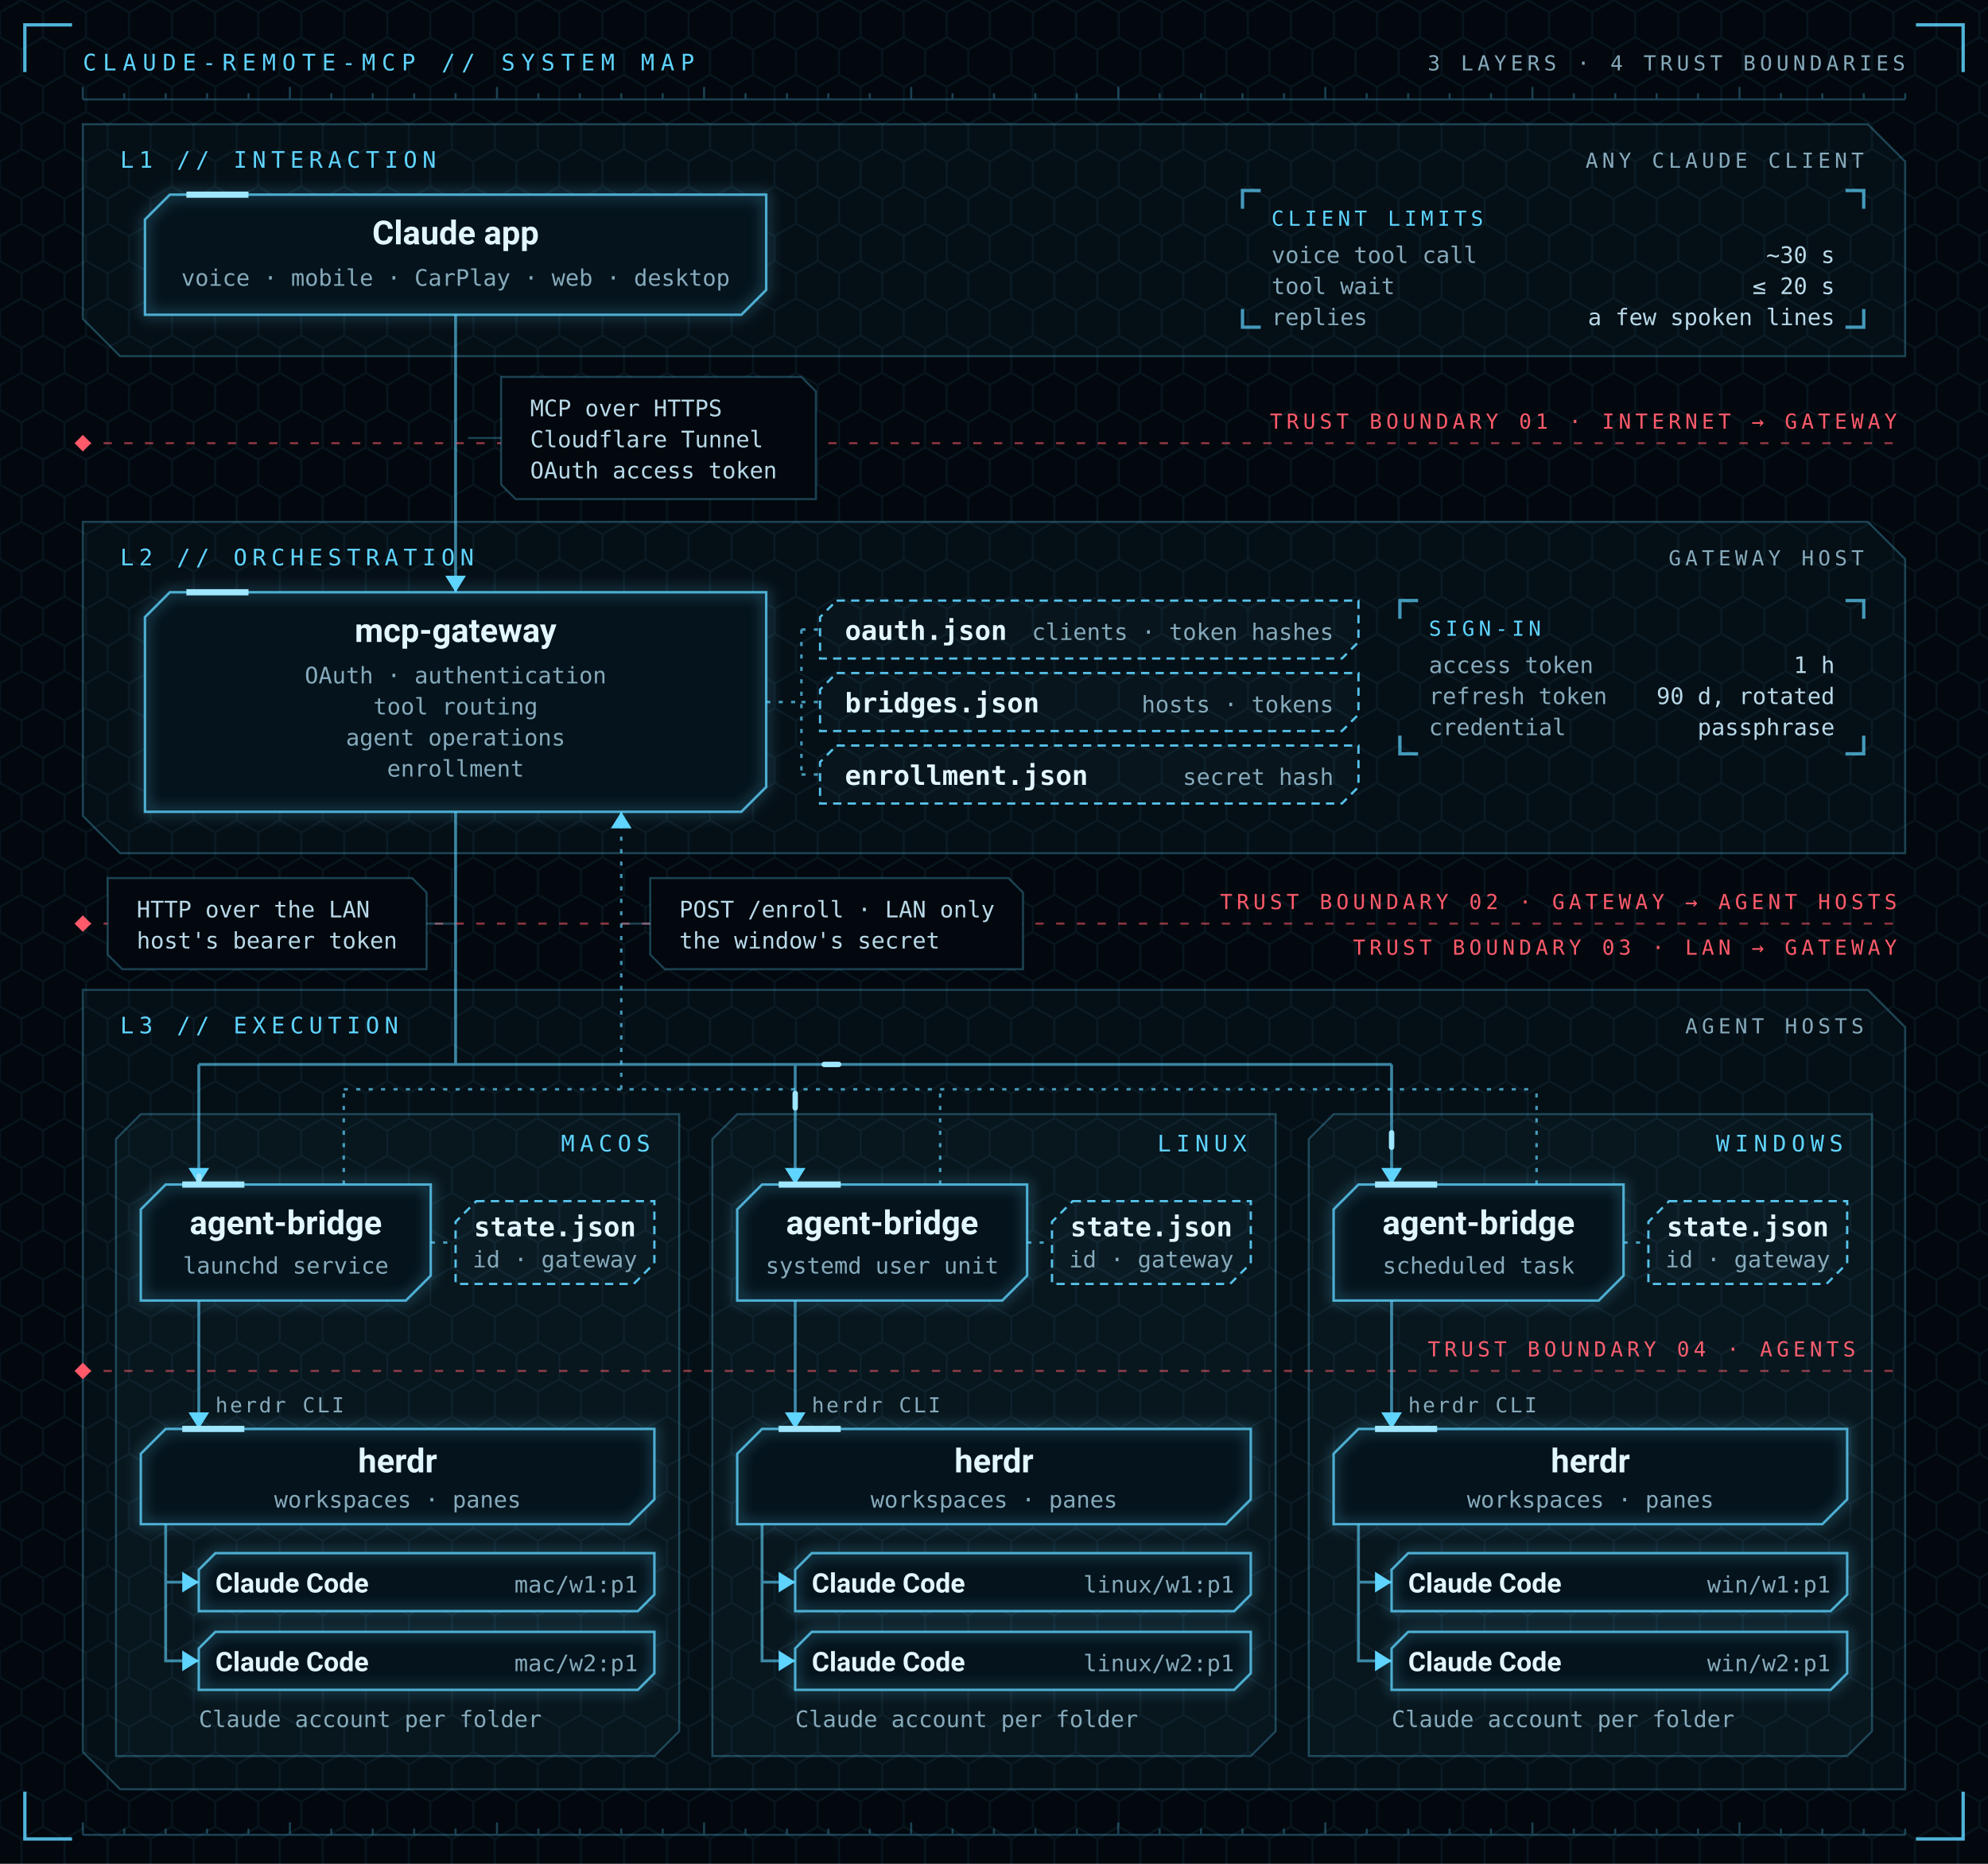
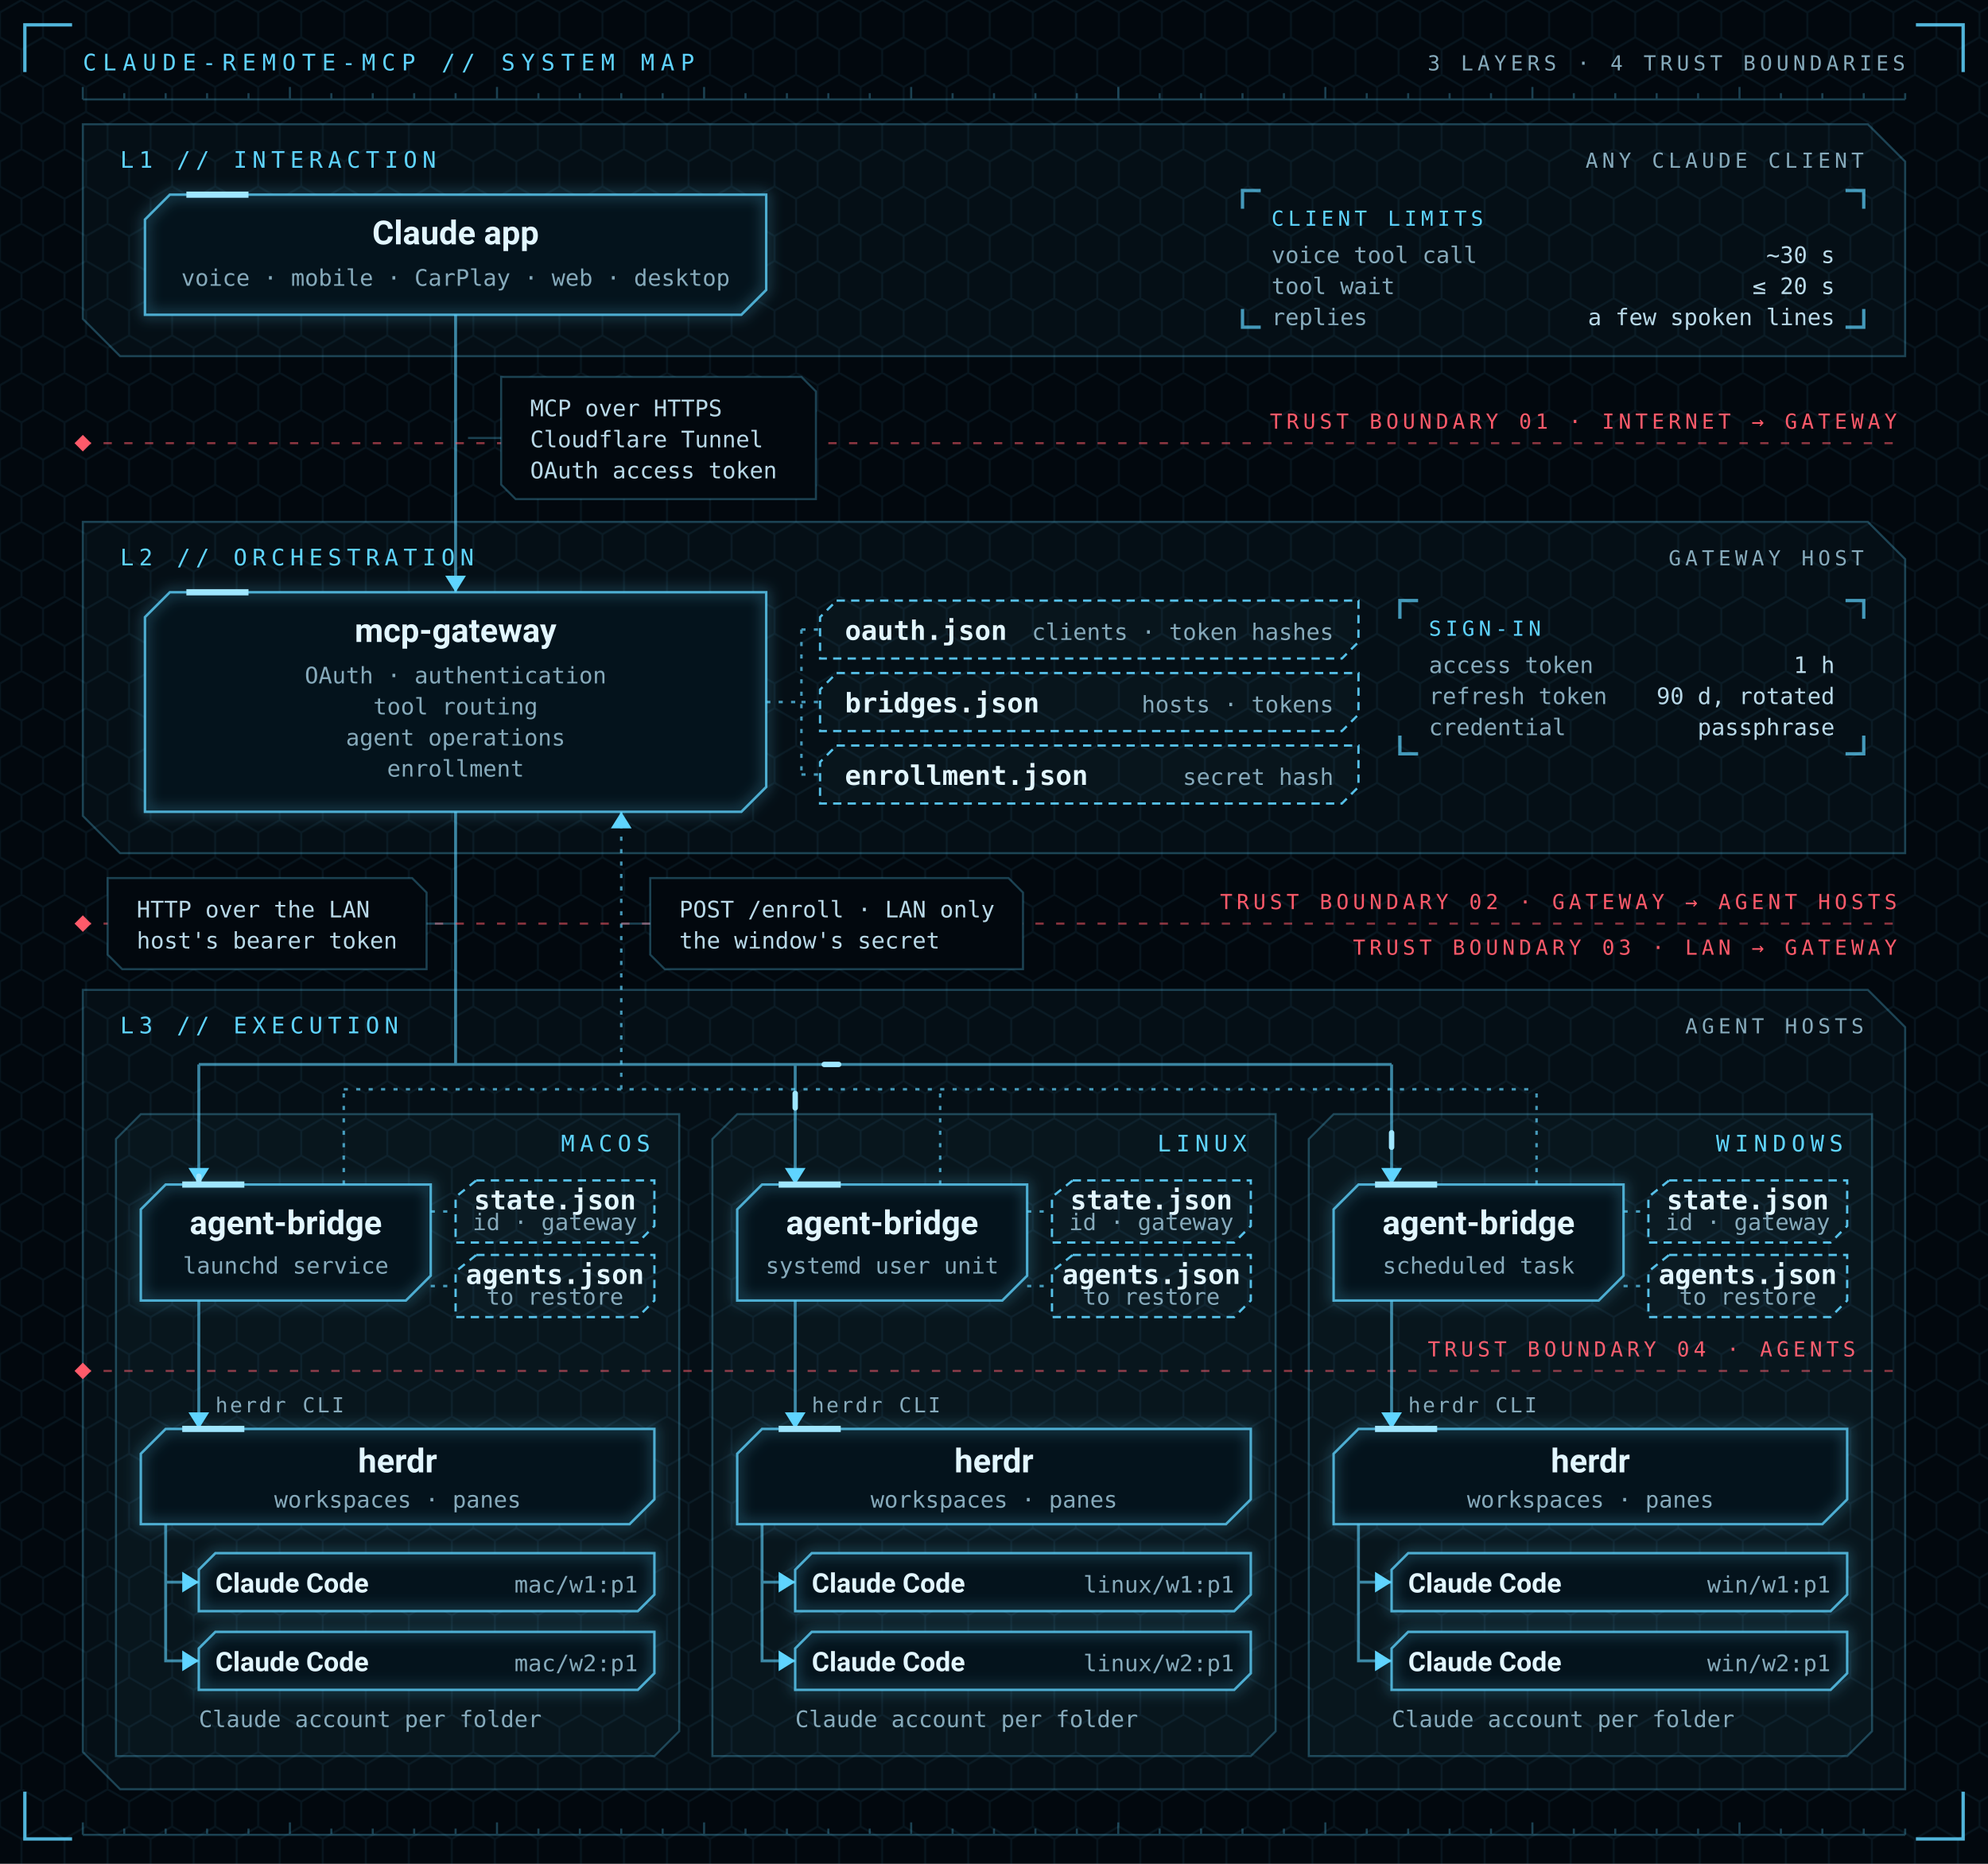
<svg xmlns="http://www.w3.org/2000/svg" width="960" height="900" viewBox="0 0 960 900" role="img" aria-labelledby="title desc">
  <style>
    .sans { font-family: -apple-system, BlinkMacSystemFont, 'Segoe UI', Roboto, 'Helvetica Neue', sans-serif; }
    .mono { font-family: ui-monospace, 'SF Mono', 'JetBrains Mono', Menlo, Consolas, monospace; }
    .bg { fill: #02080e; }
    .frame, .bracket { fill: none; stroke: #5fd4ff; stroke-width: 1.6; stroke-linecap: square; }
    .frame { opacity: 0.85; }
    .bracket { opacity: 0.7; }
    .ruler { fill: none; stroke: rgba(95,212,255,0.28); stroke-width: 1; }
    .head-l { fill: #5fd4ff; font-size: 11px; letter-spacing: 3px; }
    .head-r { fill: #86aabb; font-size: 10px; letter-spacing: 2px; }
    .panel { fill: rgba(95,212,255,0.035); stroke: rgba(95,212,255,0.28); stroke-width: 1; }
    .label { fill: #5fd4ff; font-size: 11px; letter-spacing: 2.5px; }
    .tag { fill: #86aabb; font-size: 10px; letter-spacing: 2px; }
    .node { fill: #04131c; }
    .edge { fill: none; stroke: #5fd4ff; stroke-width: 1.2; opacity: 0.8; filter: url(#glow); }
    .accent { fill: none; stroke: #9fe6ff; stroke-width: 3; }
    .title { fill: #e2f6ff; font-size: 16px; font-weight: 600; }
    .sub { fill: #86aabb; font-size: 11px; }
    .sessiontitle { fill: #e2f6ff; font-size: 13px; font-weight: 600; }
    .store { fill: rgba(95,212,255,0.035); stroke: #5fd4ff; stroke-width: 1.1; stroke-dasharray: 4 3; opacity: 0.9; }
    .storetitle { fill: #e2f6ff; font-size: 13px; font-weight: 600; }
    .rotitle { fill: #5fd4ff; font-size: 10px; letter-spacing: 2px; }
    .rokey { fill: #86aabb; font-size: 11px; }
    .roval { fill: #b9d9e8; font-size: 11px; }
    .wire { fill: none; stroke: #5fd4ff; stroke-width: 1.4; opacity: 0.6; }
    .dotted { fill: none; stroke: #5fd4ff; stroke-width: 1.2; stroke-dasharray: 2 4; opacity: 0.7; }
    .head { fill: #5fd4ff; }
    .wiretag { fill: #02080e; stroke: rgba(95,212,255,0.28); stroke-width: 1; }
    .wirestub { fill: none; stroke: rgba(95,212,255,0.28); stroke-width: 1; }
    .wiretext { fill: #b9d9e8; font-size: 11px; }
    .wirelabel { fill: #86aabb; font-size: 10px; letter-spacing: 1px; }
    .boundary { fill: none; stroke: #ff5a6a; stroke-width: 1; stroke-dasharray: 4 6; opacity: 0.55; }
    .bdiamond { fill: #ff5a6a; }
    .btext { fill: #ff5a6a; font-size: 10px; letter-spacing: 2px; }
    .spark { fill: none; stroke: #9fe6ff; stroke-width: 2.6; stroke-linecap: round; stroke-dasharray: 7 300; stroke-dashoffset: 7; }
    .s1 { animation: s1 5.6s ease-in-out infinite; }
    .s2 { animation: s2 5.6s ease-in-out infinite; }
    .s3 { animation: s3 5.6s ease-in-out infinite; }
    .s4 { animation: s4 5.6s ease-in-out infinite; }
    @keyframes s1 { 0% { stroke-dashoffset: 7; } 24%, 100% { stroke-dashoffset: -100; } }
    @keyframes s2 { 0%, 26% { stroke-dashoffset: 7; } 50%, 100% { stroke-dashoffset: -100; } }
    @keyframes s3 { 0%, 52% { stroke-dashoffset: 7; } 66%, 100% { stroke-dashoffset: -100; } }
    @keyframes s4 { 0%, 68% { stroke-dashoffset: 7; } 82%, 100% { stroke-dashoffset: -100; } }
    @media (prefers-reduced-motion: reduce) { .spark { animation: none; opacity: 0; } }
  </style>
  <defs>
    <pattern id="hex" width="20.78" height="36" patternUnits="userSpaceOnUse">
      <path d="M0 6L10.39 0L20.78 6V18L10.39 24L0 18Z M10.39 24V36" fill="none" stroke="#5fd4ff" stroke-opacity="0.07" stroke-width="1" />
    </pattern>
    <filter id="glow" x="-20%" y="-40%" width="140%" height="180%">
      <feGaussianBlur stdDeviation="3.2" result="b" />
      <feMerge>
        <feMergeNode in="b" />
        <feMergeNode in="SourceGraphic" />
      </feMerge>
    </filter>
  </defs>
  <rect class="bg" width="960" height="900" />
  <rect width="960" height="900" fill="url(#hex)" />
  <path class="frame" d="M12,34 V12 H34" />
  <path class="frame" d="M926,12 H948 V34" />
  <path class="frame" d="M948,866 V888 H926" />
  <path class="frame" d="M34,888 H12 V866" />
  <text class="mono head-l" x="40" y="34">CLAUDE-REMOTE-MCP // SYSTEM MAP</text>
  <text class="mono head-r" x="920" y="34" text-anchor="end">3 LAYERS · 4 TRUST BOUNDARIES</text>
  <path class="ruler" d="M40,48 H920 M40,48 V42 M60,48 V45 M80,48 V45 M100,48 V45 M120,48 V45 M140,48 V42 M160,48 V45 M180,48 V45 M200,48 V45 M220,48 V45 M240,48 V42 M260,48 V45 M280,48 V45 M300,48 V45 M320,48 V45 M340,48 V42 M360,48 V45 M380,48 V45 M400,48 V45 M420,48 V45 M440,48 V42 M460,48 V45 M480,48 V45 M500,48 V45 M520,48 V45 M540,48 V42 M560,48 V45 M580,48 V45 M600,48 V45 M620,48 V45 M640,48 V42 M660,48 V45 M680,48 V45 M700,48 V45 M720,48 V45 M740,48 V42 M760,48 V45 M780,48 V45 M800,48 V45 M820,48 V45 M840,48 V42 M860,48 V45 M880,48 V45 M900,48 V45 M920,48 V45 " />
  <path class="panel" d="M40,60 H902 L920,78 V172 H58 L40,154 V60 Z" />
  <text class="mono label" x="58" y="81">L1 // INTERACTION</text>
  <text class="mono tag" x="900" y="81" text-anchor="end">ANY CLAUDE CLIENT</text>
  <path class="node" d="M82,94 H370 V140 L358,152 H70 V106 Z" />
  <path class="edge" d="M82,94 H370 V140 L358,152 H70 V106 Z" />
  <path class="accent" d="M90,94 H120" />
  <text class="sans title" x="220" y="118" text-anchor="middle">Claude app</text>
  <text class="mono sub" x="220" y="138" text-anchor="middle">voice · mobile · CarPlay · web · desktop</text>
  <path class="bracket" d="M600,100 V92 H608" />
  <path class="bracket" d="M892,92 H900 V100" />
  <path class="bracket" d="M900,150 V158 H892" />
  <path class="bracket" d="M608,158 H600 V150" />
  <text class="mono rotitle" x="614" y="109">CLIENT LIMITS</text>
  <text class="mono rokey" x="614" y="127">voice tool call</text>
  <text class="mono roval" x="886" y="127" text-anchor="end">~30 s</text>
  <text class="mono rokey" x="614" y="142">tool wait</text>
  <text class="mono roval" x="886" y="142" text-anchor="end">≤ 20 s</text>
  <text class="mono rokey" x="614" y="157">replies</text>
  <text class="mono roval" x="886" y="157" text-anchor="end">a few spoken lines</text>
  <path class="wire" d="M220,152 V286" />
  <path class="head" d="M215,278 L220,286 L225,278 Z" />
  <path class="boundary" d="M40,214 H920" />
  <path class="bdiamond" d="M40,210 L44,214 L40,218 L36,214 Z" />
  <text class="mono btext" x="916" y="207" text-anchor="end">TRUST BOUNDARY 01 · INTERNET → GATEWAY</text>
  <path class="wiretag" d="M242,182 H387 L394,189 V241 H249 L242,234 V182 Z" />
  <path class="wirestub" d="M226,211.5 H242" />
  <text class="mono wiretext" x="256" y="201">MCP over HTTPS</text>
  <text class="mono wiretext" x="256" y="216">Cloudflare Tunnel</text>
  <text class="mono wiretext" x="256" y="231">OAuth access token</text>
  <path class="panel" d="M40,252 H902 L920,270 V412 H58 L40,394 V252 Z" />
  <text class="mono label" x="58" y="273">L2 // ORCHESTRATION</text>
  <text class="mono tag" x="900" y="273" text-anchor="end">GATEWAY HOST</text>
  <path class="node" d="M82,286 H370 V380 L358,392 H70 V298 Z" />
  <path class="edge" d="M82,286 H370 V380 L358,392 H70 V298 Z" />
  <path class="accent" d="M90,286 H120" />
  <text class="sans title" x="220" y="310" text-anchor="middle">mcp-gateway</text>
  <text class="mono sub" x="220" y="330" text-anchor="middle">OAuth · authentication</text>
  <text class="mono sub" x="220" y="345" text-anchor="middle">tool routing</text>
  <text class="mono sub" x="220" y="360" text-anchor="middle">agent operations</text>
  <text class="mono sub" x="220" y="375" text-anchor="middle">enrollment</text>
  <path class="store" d="M404,290 H656 V310 L648,318 H396 V298 Z" />
  <text class="mono storetitle" x="408" y="309">oauth.json</text>
  <text class="mono sub" x="644" y="309" text-anchor="end">clients · token hashes</text>
  <path class="store" d="M404,325 H656 V345 L648,353 H396 V333 Z" />
  <text class="mono storetitle" x="408" y="344">bridges.json</text>
  <text class="mono sub" x="644" y="344" text-anchor="end">hosts · tokens</text>
  <path class="store" d="M404,360 H656 V380 L648,388 H396 V368 Z" />
  <text class="mono storetitle" x="408" y="379">enrollment.json</text>
  <text class="mono sub" x="644" y="379" text-anchor="end">secret hash</text>
  <path class="dotted" d="M370,339 H387 M387,304 V374 M387,304 H396 M387,339 H396 M387,374 H396" />
  <path class="bracket" d="M676,298 V290 H684" />
  <path class="bracket" d="M892,290 H900 V298" />
  <path class="bracket" d="M900,356 V364 H892" />
  <path class="bracket" d="M684,364 H676 V356" />
  <text class="mono rotitle" x="690" y="307">SIGN-IN</text>
  <text class="mono rokey" x="690" y="325">access token</text>
  <text class="mono roval" x="886" y="325" text-anchor="end">1 h</text>
  <text class="mono rokey" x="690" y="340">refresh token</text>
  <text class="mono roval" x="886" y="340" text-anchor="end">90 d, rotated</text>
  <text class="mono rokey" x="690" y="355">credential</text>
  <text class="mono roval" x="886" y="355" text-anchor="end">passphrase</text>
  <path class="dotted" d="M300,526 V392 M166,526 H742 M166,572 V526 M454,572 V526 M742,572 V526" />
  <path class="head" d="M295,400 L300,392 L305,400 Z" />
  <path class="wire" d="M220,392 V514 M96,514 H672 M96,514 V572 M384,514 V572 M672,514 V572" />
  <path class="head" d="M91,564 L96,572 L101,564 Z" />
  <path class="head" d="M379,564 L384,572 L389,564 Z" />
  <path class="head" d="M667,564 L672,572 L677,564 Z" />
  <path class="boundary" d="M40,446 H920" />
  <path class="bdiamond" d="M40,442 L44,446 L40,450 L36,446 Z" />
  <text class="mono btext" x="916" y="439" text-anchor="end">TRUST BOUNDARY 02 · GATEWAY → AGENT HOSTS</text>
  <text class="mono btext" x="916" y="461" text-anchor="end">TRUST BOUNDARY 03 · LAN → GATEWAY</text>
  <path class="wiretag" d="M52,424 H199 L206,431 V468 H59 L52,461 V424 Z" />
  <path class="wirestub" d="M220,446 H206" />
  <text class="mono wiretext" x="66" y="443">HTTP over the LAN</text>
  <text class="mono wiretext" x="66" y="458">host's bearer token</text>
  <path class="wiretag" d="M314,424 H487 L494,431 V468 H321 L314,461 V424 Z" />
  <path class="wirestub" d="M300,446 H314" />
  <text class="mono wiretext" x="328" y="443">POST /enroll · LAN only</text>
  <text class="mono wiretext" x="328" y="458">the window's secret</text>
  <path class="panel" d="M40,478 H902 L920,496 V864 H58 L40,846 V478 Z" />
  <text class="mono label" x="58" y="499">L3 // EXECUTION</text>
  <text class="mono tag" x="900" y="499" text-anchor="end">AGENT HOSTS</text>
  <path class="boundary" d="M40,662 H920" />
  <path class="bdiamond" d="M40,658 L44,662 L40,666 L36,662 Z" />
  <text class="mono btext" x="896" y="655" text-anchor="end">TRUST BOUNDARY 04 · AGENTS</text>
  <path class="panel" d="M68,538 H328 V836 L316,848 H56 V550 Z" />
  <text class="mono label" x="314" y="556" text-anchor="end">MACOS</text>
  <path class="node" d="M80,572 H208 V616 L196,628 H68 V584 Z" />
  <path class="edge" d="M80,572 H208 V616 L196,628 H68 V584 Z" />
  <path class="accent" d="M88,572 H118" />
  <text class="sans title" x="138" y="596" text-anchor="middle">agent-bridge</text>
  <text class="mono sub" x="138" y="615" text-anchor="middle">launchd service</text>
-   <path class="store" d="M230,580 H316 V610 L306,620 H220 V590 Z" />
-   <text class="mono storetitle" x="268" y="597" text-anchor="middle">state.json</text>
-   <text class="mono sub" x="268" y="612" text-anchor="middle">id · gateway</text>
-   <path class="dotted" d="M208,600 H220" />
+   <path class="store" d="M230,570 H316 V592 L308,600 H220 V578 Z" />
+   <text class="mono storetitle" x="268" y="584" text-anchor="middle">state.json</text>
+   <text class="mono sub" x="268" y="594" text-anchor="middle">id · gateway</text>
+   <path class="store" d="M230,606 H316 V628 L308,636 H220 V614 Z" />
+   <text class="mono storetitle" x="268" y="620" text-anchor="middle">agents.json</text>
+   <text class="mono sub" x="268" y="630" text-anchor="middle">to restore</text>
+   <path class="dotted" d="M208,585 H220 M208,621 H220" />
  <path class="wire" d="M96,628 V690" />
  <path class="head" d="M91,682 L96,690 L101,682 Z" />
  <text class="mono wirelabel" x="104" y="682">herdr CLI</text>
  <path class="node" d="M80,690 H316 V724 L304,736 H68 V702 Z" />
  <path class="edge" d="M80,690 H316 V724 L304,736 H68 V702 Z" />
  <path class="accent" d="M88,690 H118" />
  <text class="sans title" x="192" y="711" text-anchor="middle">herdr</text>
  <text class="mono sub" x="192" y="728" text-anchor="middle">workspaces · panes</text>
  <path class="wire" d="M80,736 V802 H96 M80,764 H96" />
  <path class="head" d="M88,759 L96,764 L88,769 Z" />
  <path class="head" d="M88,797 L96,802 L88,807 Z" />
  <path class="node" d="M104,750 H316 V770 L308,778 H96 V758 Z" />
  <path class="edge" d="M104,750 H316 V770 L308,778 H96 V758 Z" />
  <text class="sans sessiontitle" x="104" y="769">Claude Code</text>
  <text class="mono sub" x="308" y="769" text-anchor="end">mac/w1:p1</text>
  <path class="node" d="M104,788 H316 V808 L308,816 H96 V796 Z" />
  <path class="edge" d="M104,788 H316 V808 L308,816 H96 V796 Z" />
  <text class="sans sessiontitle" x="104" y="807">Claude Code</text>
  <text class="mono sub" x="308" y="807" text-anchor="end">mac/w2:p1</text>
  <text class="mono sub" x="96" y="834">Claude account per folder</text>
  <path class="panel" d="M356,538 H616 V836 L604,848 H344 V550 Z" />
  <text class="mono label" x="602" y="556" text-anchor="end">LINUX</text>
  <path class="node" d="M368,572 H496 V616 L484,628 H356 V584 Z" />
  <path class="edge" d="M368,572 H496 V616 L484,628 H356 V584 Z" />
  <path class="accent" d="M376,572 H406" />
  <text class="sans title" x="426" y="596" text-anchor="middle">agent-bridge</text>
  <text class="mono sub" x="426" y="615" text-anchor="middle">systemd user unit</text>
-   <path class="store" d="M518,580 H604 V610 L594,620 H508 V590 Z" />
-   <text class="mono storetitle" x="556" y="597" text-anchor="middle">state.json</text>
-   <text class="mono sub" x="556" y="612" text-anchor="middle">id · gateway</text>
-   <path class="dotted" d="M496,600 H508" />
+   <path class="store" d="M518,570 H604 V592 L596,600 H508 V578 Z" />
+   <text class="mono storetitle" x="556" y="584" text-anchor="middle">state.json</text>
+   <text class="mono sub" x="556" y="594" text-anchor="middle">id · gateway</text>
+   <path class="store" d="M518,606 H604 V628 L596,636 H508 V614 Z" />
+   <text class="mono storetitle" x="556" y="620" text-anchor="middle">agents.json</text>
+   <text class="mono sub" x="556" y="630" text-anchor="middle">to restore</text>
+   <path class="dotted" d="M496,585 H508 M496,621 H508" />
  <path class="wire" d="M384,628 V690" />
  <path class="head" d="M379,682 L384,690 L389,682 Z" />
  <text class="mono wirelabel" x="392" y="682">herdr CLI</text>
  <path class="node" d="M368,690 H604 V724 L592,736 H356 V702 Z" />
  <path class="edge" d="M368,690 H604 V724 L592,736 H356 V702 Z" />
  <path class="accent" d="M376,690 H406" />
  <text class="sans title" x="480" y="711" text-anchor="middle">herdr</text>
  <text class="mono sub" x="480" y="728" text-anchor="middle">workspaces · panes</text>
  <path class="wire" d="M368,736 V802 H384 M368,764 H384" />
  <path class="head" d="M376,759 L384,764 L376,769 Z" />
  <path class="head" d="M376,797 L384,802 L376,807 Z" />
  <path class="node" d="M392,750 H604 V770 L596,778 H384 V758 Z" />
  <path class="edge" d="M392,750 H604 V770 L596,778 H384 V758 Z" />
  <text class="sans sessiontitle" x="392" y="769">Claude Code</text>
  <text class="mono sub" x="596" y="769" text-anchor="end">linux/w1:p1</text>
  <path class="node" d="M392,788 H604 V808 L596,816 H384 V796 Z" />
  <path class="edge" d="M392,788 H604 V808 L596,816 H384 V796 Z" />
  <text class="sans sessiontitle" x="392" y="807">Claude Code</text>
  <text class="mono sub" x="596" y="807" text-anchor="end">linux/w2:p1</text>
  <text class="mono sub" x="384" y="834">Claude account per folder</text>
  <path class="panel" d="M644,538 H904 V836 L892,848 H632 V550 Z" />
  <text class="mono label" x="890" y="556" text-anchor="end">WINDOWS</text>
  <path class="node" d="M656,572 H784 V616 L772,628 H644 V584 Z" />
  <path class="edge" d="M656,572 H784 V616 L772,628 H644 V584 Z" />
  <path class="accent" d="M664,572 H694" />
  <text class="sans title" x="714" y="596" text-anchor="middle">agent-bridge</text>
  <text class="mono sub" x="714" y="615" text-anchor="middle">scheduled task</text>
-   <path class="store" d="M806,580 H892 V610 L882,620 H796 V590 Z" />
-   <text class="mono storetitle" x="844" y="597" text-anchor="middle">state.json</text>
-   <text class="mono sub" x="844" y="612" text-anchor="middle">id · gateway</text>
-   <path class="dotted" d="M784,600 H796" />
+   <path class="store" d="M806,570 H892 V592 L884,600 H796 V578 Z" />
+   <text class="mono storetitle" x="844" y="584" text-anchor="middle">state.json</text>
+   <text class="mono sub" x="844" y="594" text-anchor="middle">id · gateway</text>
+   <path class="store" d="M806,606 H892 V628 L884,636 H796 V614 Z" />
+   <text class="mono storetitle" x="844" y="620" text-anchor="middle">agents.json</text>
+   <text class="mono sub" x="844" y="630" text-anchor="middle">to restore</text>
+   <path class="dotted" d="M784,585 H796 M784,621 H796" />
  <path class="wire" d="M672,628 V690" />
  <path class="head" d="M667,682 L672,690 L677,682 Z" />
  <text class="mono wirelabel" x="680" y="682">herdr CLI</text>
  <path class="node" d="M656,690 H892 V724 L880,736 H644 V702 Z" />
  <path class="edge" d="M656,690 H892 V724 L880,736 H644 V702 Z" />
  <path class="accent" d="M664,690 H694" />
  <text class="sans title" x="768" y="711" text-anchor="middle">herdr</text>
  <text class="mono sub" x="768" y="728" text-anchor="middle">workspaces · panes</text>
  <path class="wire" d="M656,736 V802 H672 M656,764 H672" />
  <path class="head" d="M664,759 L672,764 L664,769 Z" />
  <path class="head" d="M664,797 L672,802 L664,807 Z" />
  <path class="node" d="M680,750 H892 V770 L884,778 H672 V758 Z" />
  <path class="edge" d="M680,750 H892 V770 L884,778 H672 V758 Z" />
  <text class="sans sessiontitle" x="680" y="769">Claude Code</text>
  <text class="mono sub" x="884" y="769" text-anchor="end">win/w1:p1</text>
  <path class="node" d="M680,788 H892 V808 L884,816 H672 V796 Z" />
  <path class="edge" d="M680,788 H892 V808 L884,816 H672 V796 Z" />
  <text class="sans sessiontitle" x="680" y="807">Claude Code</text>
  <text class="mono sub" x="884" y="807" text-anchor="end">win/w2:p1</text>
  <text class="mono sub" x="672" y="834">Claude account per folder</text>
  <path class="ruler" d="M40,886 H920 M40,886 V880 M60,886 V883 M80,886 V883 M100,886 V883 M120,886 V883 M140,886 V880 M160,886 V883 M180,886 V883 M200,886 V883 M220,886 V883 M240,886 V880 M260,886 V883 M280,886 V883 M300,886 V883 M320,886 V883 M340,886 V880 M360,886 V883 M380,886 V883 M400,886 V883 M420,886 V883 M440,886 V880 M460,886 V883 M480,886 V883 M500,886 V883 M520,886 V883 M540,886 V880 M560,886 V883 M580,886 V883 M600,886 V883 M620,886 V883 M640,886 V880 M660,886 V883 M680,886 V883 M700,886 V883 M720,886 V883 M740,886 V880 M760,886 V883 M780,886 V883 M800,886 V883 M820,886 V883 M840,886 V880 M860,886 V883 M880,886 V883 M900,886 V883 M920,886 V883 " />
  <path class="spark s1" pathLength="100" d="M220,152 V286" />
  <path class="spark s2" pathLength="100" d="M220,392 V514 H96 V572" />
  <path class="spark s2" pathLength="100" d="M220,392 V514 H384 V572" />
  <path class="spark s2" pathLength="100" d="M220,392 V514 H672 V572" />
  <path class="spark s3" pathLength="100" d="M96,628 V690" />
  <path class="spark s3" pathLength="100" d="M384,628 V690" />
  <path class="spark s3" pathLength="100" d="M672,628 V690" />
  <path class="spark s4" pathLength="100" d="M80,736 V764 H96" />
  <path class="spark s4" pathLength="100" d="M80,736 V802 H96" />
  <path class="spark s4" pathLength="100" d="M368,736 V764 H384" />
  <path class="spark s4" pathLength="100" d="M368,736 V802 H384" />
  <path class="spark s4" pathLength="100" d="M656,736 V764 H672" />
  <path class="spark s4" pathLength="100" d="M656,736 V802 H672" />
</svg>
